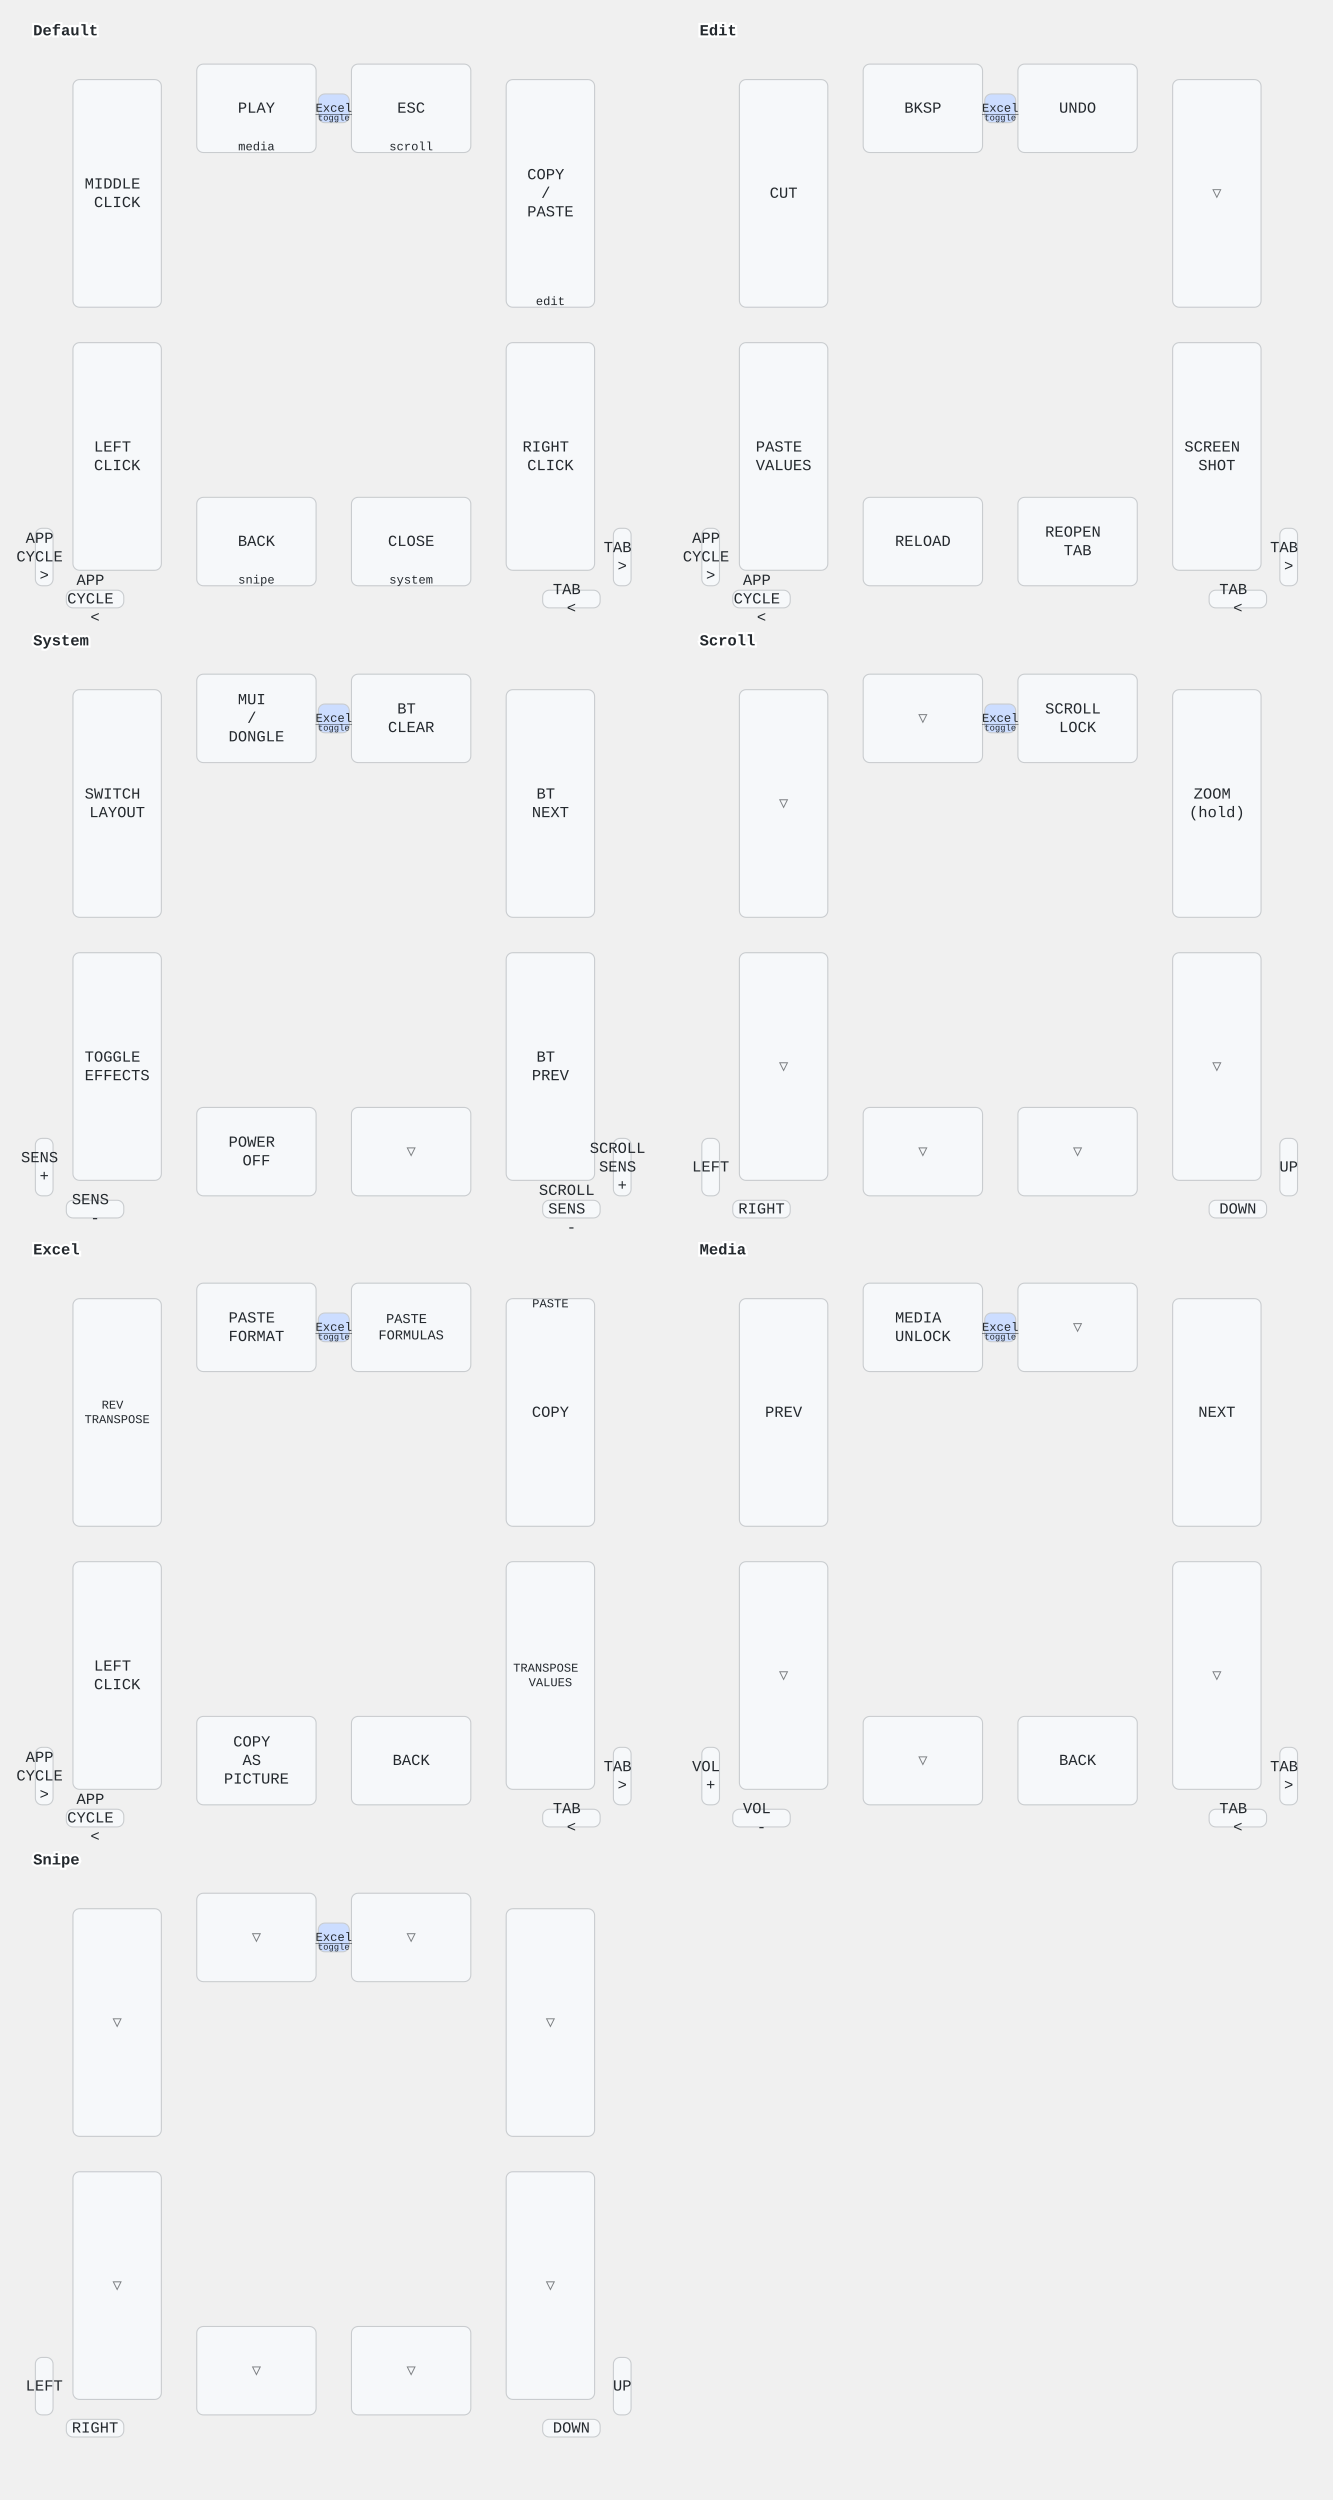
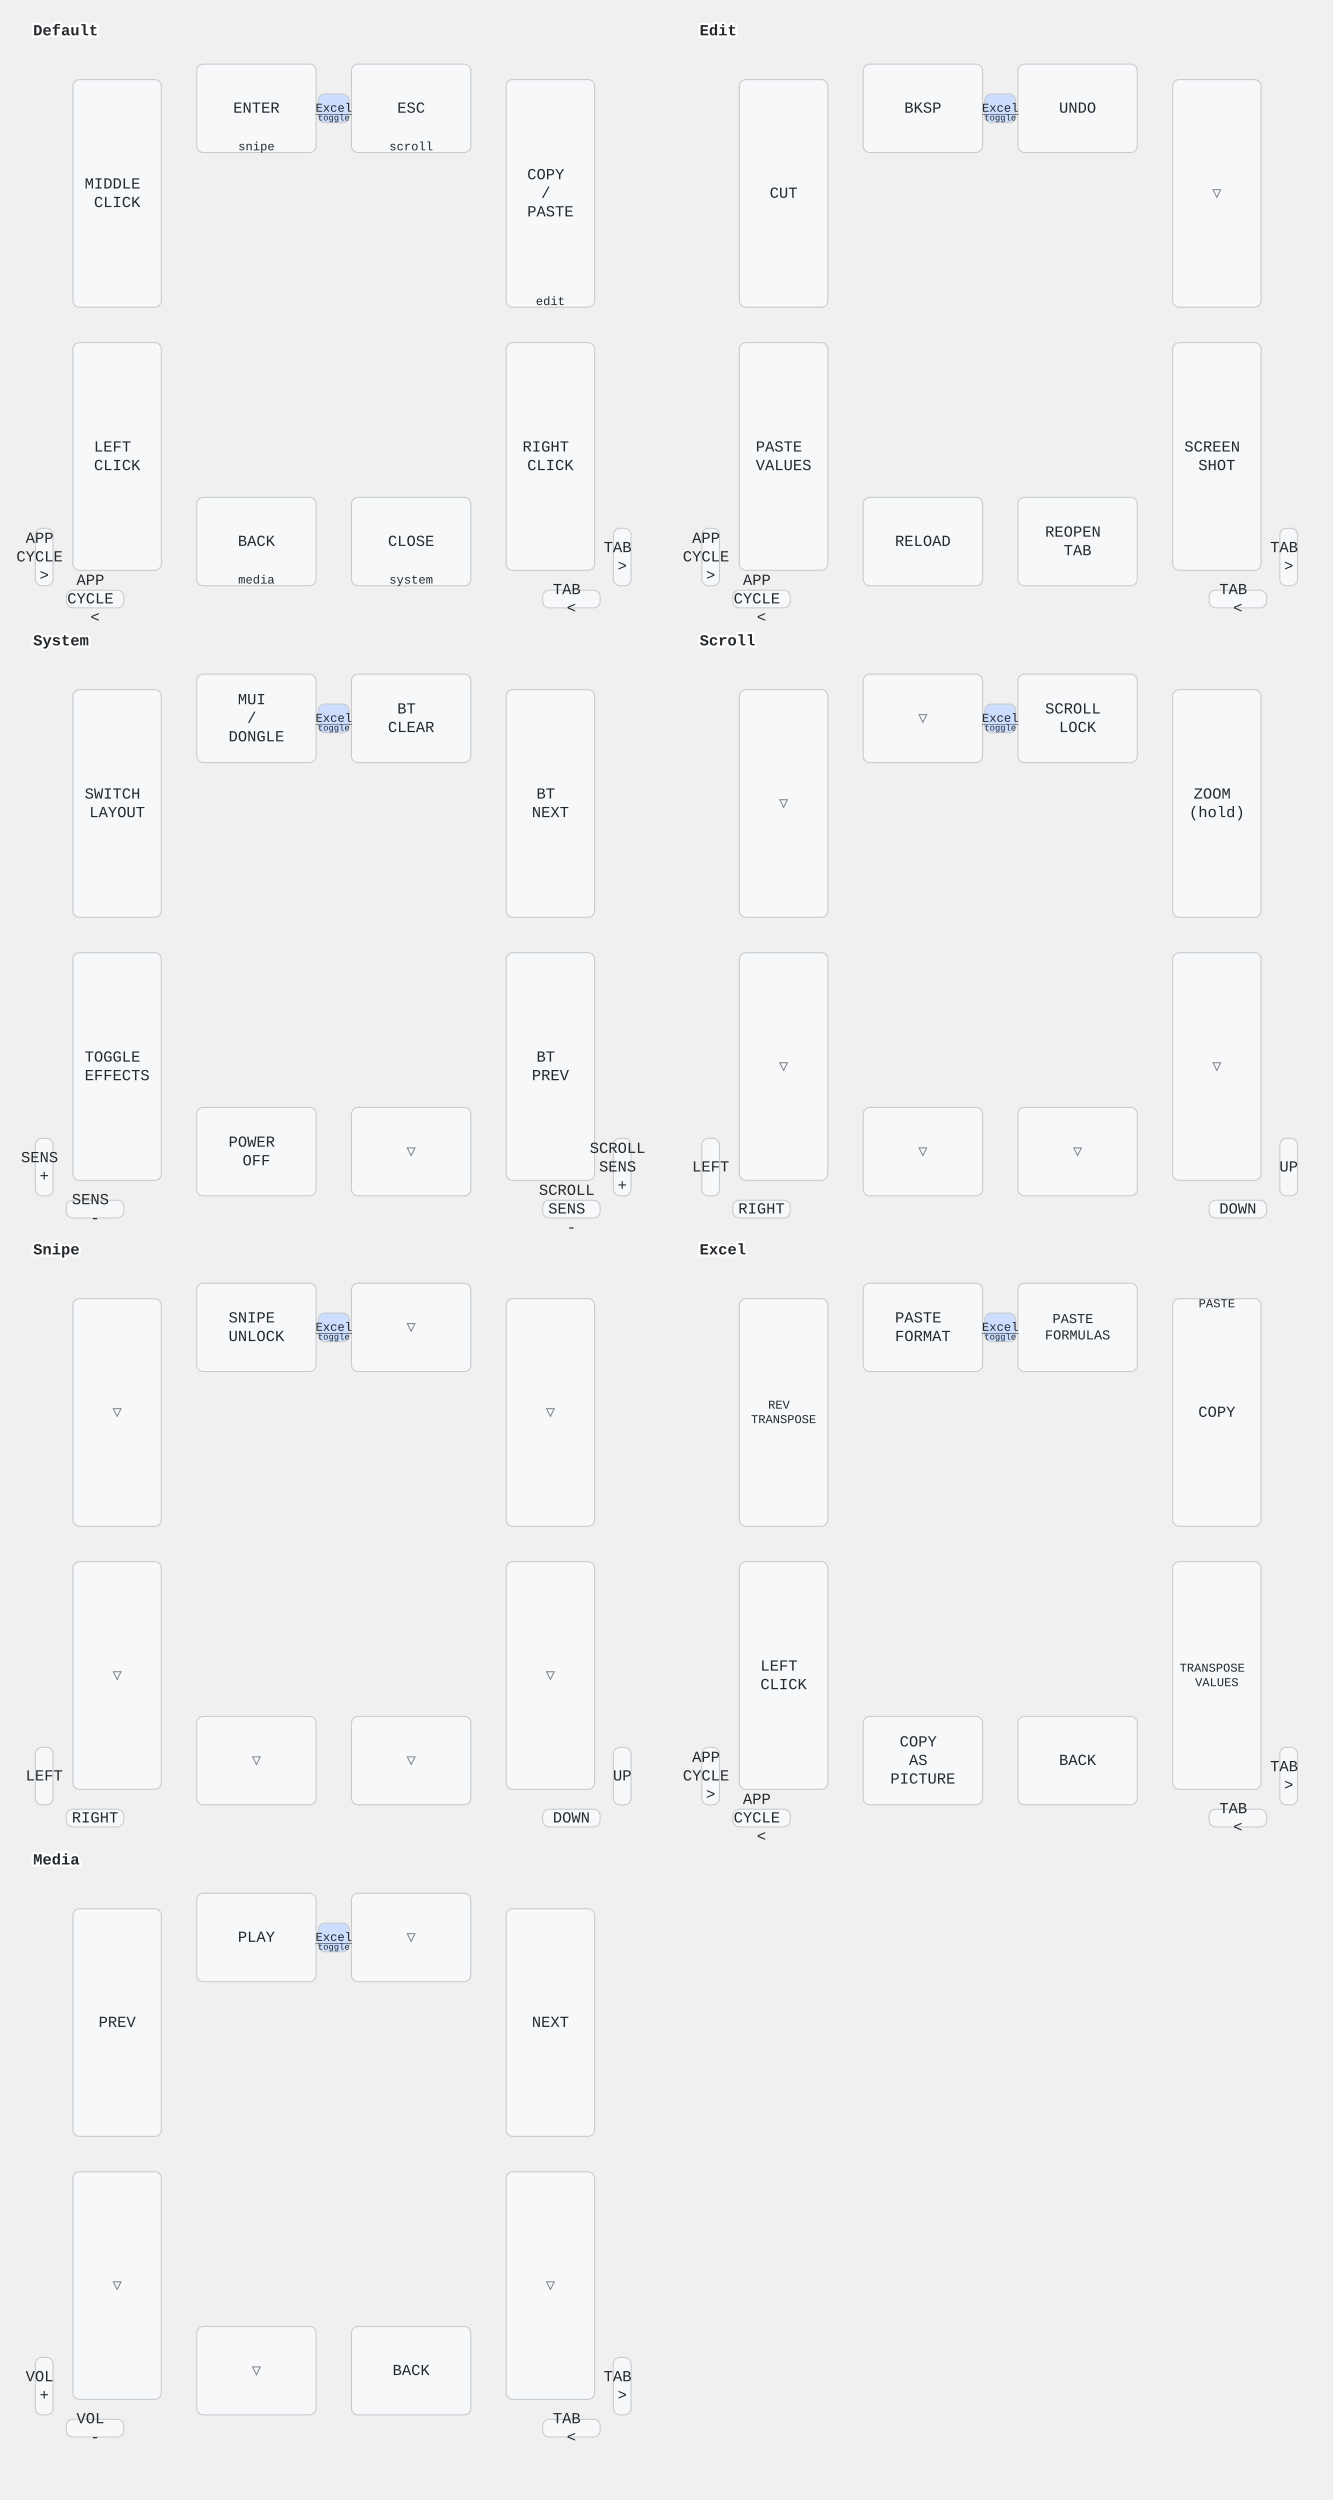
<svg xmlns="http://www.w3.org/2000/svg" width="1206" height="2262" viewBox="0 0 1206 2262" class="keymap">
  <style>/* inherit to force styles through use tags */
svg path {
    fill: inherit;
}

/* font and background color specifications */
svg.keymap {
    font-family: SFMono-Regular,Consolas,Liberation Mono,Menlo,monospace;
    font-size: 14px;
    font-kerning: normal;
    text-rendering: optimizeLegibility;
    fill: #24292e;
}

/* default key styling */
rect.key {
    fill: #f6f8fa;
}

rect.key, rect.combo {
    stroke: #c9cccf;
    stroke-width: 1;
}

/* default key side styling, only used is draw_key_sides is set */
rect.side {
    filter: brightness(90%);
}

/* color accent for combo boxes */
rect.combo, rect.combo-separate {
    fill: #cdf;
}

/* color accent for held keys */
rect.held, rect.combo.held {
    fill: #fdd;
}

/* color accent for ghost (optional) keys */
rect.ghost, rect.combo.ghost {
    stroke-dasharray: 4, 4;
    stroke-width: 2;
}

text {
    text-anchor: middle;
    dominant-baseline: middle;
}

/* styling for layer labels */
text.label {
    font-weight: bold;
    text-anchor: start;
    stroke: white;
    stroke-width: 4;
    paint-order: stroke;
}

/* styling for optional footer */
text.footer {
    text-anchor: end;
    dominant-baseline: auto;
    stroke: white;
    stroke-width: 4;
    paint-order: stroke;
}

/* styling for combo tap, and key non-tap label text */
text.combo, text.hold, text.shifted, text.left, text.right, text.tl, text.tr, text.bl, text.br {
    font-size: 11px;
}

text.hold, text.bl, text.br {
    text-anchor: middle;
    dominant-baseline: auto;
}

text.shifted, text.tl, text.tr {
    text-anchor: middle;
    dominant-baseline: hanging;
}

text.left, text.tl, text.bl {
    text-anchor: start;
}

text.right, text.tr, text.br {
    text-anchor: end;
}

text.layer-activator {
    text-decoration: underline;
}

/* styling for hold/shifted label text in combo box */
text.combo.hold, text.combo.shifted, text.combo.left, text.combo.right {
    font-size: 8px;
}

/* lighter symbol for transparent keys */
text.trans {
    fill: #7b7e81;
}

/* styling for combo dendrons */
path.combo {
    stroke-width: 1;
    stroke: gray;
    fill: none;
}

/* Start Tabler Icons Cleanup */
/* cannot use height/width with glyphs */
.icon-tabler &gt; path {
    fill: inherit;
    stroke: inherit;
    stroke-width: 2;
}
/* hide tabler's default box */
.icon-tabler &gt; path[stroke="none"][fill="none"] {
    visibility: hidden;
}
/* End Tabler Icons Cleanup */
</style>
  <g transform="translate(30, 0)" class="layer-Default">
    <text x="0" y="28" class="label" id="Default">Default</text>
    <g transform="translate(0, 56)">
      <g transform="translate(202, 42)" class="key keypos-0">
        <rect rx="6" ry="6" x="-54" y="-40" width="108" height="80" class="key" />
-         <text x="0" y="0" class="key tap">PLAY</text>
-         <text x="0" y="38" class="key hold">media</text>
+         <text x="0" y="0" class="key tap">ENTER</text>
+         <text x="0" y="38" class="key hold">snipe</text>
      </g>
      <g transform="translate(342, 42)" class="key keypos-1">
        <rect rx="6" ry="6" x="-54" y="-40" width="108" height="80" class="key" />
        <text x="0" y="0" class="key tap">ESC</text>
        <text x="0" y="38" class="key hold">scroll</text>
      </g>
      <g transform="translate(76, 119)" class="key keypos-2">
        <rect rx="6" ry="6" x="-40" y="-103" width="80" height="206" class="key" />
        <text x="0" y="0" class="key tap">
          <tspan x="0" dy="-0.6em">MIDDLE</tspan>
          <tspan x="0" dy="1.2em">CLICK</tspan>
        </text>
      </g>
      <g transform="translate(468, 119)" class="key keypos-3">
        <rect rx="6" ry="6" x="-40" y="-103" width="80" height="206" class="key" />
        <text x="0" y="0" class="key tap">
          <tspan x="0" dy="-1.2em">COPY</tspan>
          <tspan x="0" dy="1.2em">/</tspan>
          <tspan x="0" dy="1.2em">PASTE</tspan>
        </text>
        <text x="0" y="101" class="key hold">edit</text>
      </g>
      <g transform="translate(76, 357)" class="key keypos-4">
        <rect rx="6" ry="6" x="-40" y="-103" width="80" height="206" class="key" />
        <text x="0" y="0" class="key tap">
          <tspan x="0" dy="-0.6em">LEFT</tspan>
          <tspan x="0" dy="1.2em">CLICK</tspan>
        </text>
      </g>
      <g transform="translate(468, 357)" class="key keypos-5">
        <rect rx="6" ry="6" x="-40" y="-103" width="80" height="206" class="key" />
        <text x="0" y="0" class="key tap">
          <tspan x="0" dy="-0.6em">RIGHT</tspan>
          <tspan x="0" dy="1.2em">CLICK</tspan>
        </text>
      </g>
      <g transform="translate(202, 434)" class="key keypos-6">
        <rect rx="6" ry="6" x="-54" y="-40" width="108" height="80" class="key" />
        <text x="0" y="0" class="key tap">BACK</text>
-         <text x="0" y="38" class="key hold">snipe</text>
+         <text x="0" y="38" class="key hold">media</text>
      </g>
      <g transform="translate(342, 434)" class="key keypos-7">
        <rect rx="6" ry="6" x="-54" y="-40" width="108" height="80" class="key" />
        <text x="0" y="0" class="key tap">CLOSE</text>
        <text x="0" y="38" class="key hold">system</text>
      </g>
      <g transform="translate(10, 448)" class="key keypos-8">
        <rect rx="6" ry="6" x="-8" y="-26" width="16" height="52" class="key" />
        <text x="0" y="0" class="key tap">
          <tspan x="0" dy="-1.2em">APP</tspan>
          <tspan x="0" dy="1.2em">CYCLE</tspan>
          <tspan x="0" dy="1.2em">&gt;</tspan>
        </text>
      </g>
      <g transform="translate(533, 448)" class="key keypos-9">
        <rect rx="6" ry="6" x="-8" y="-26" width="16" height="52" class="key" />
        <text x="0" y="0" class="key tap">
          <tspan x="0" dy="-0.6em">TAB</tspan>
          <tspan x="0" dy="1.2em">&gt;</tspan>
        </text>
      </g>
      <g transform="translate(56, 486)" class="key keypos-10">
        <rect rx="6" ry="6" x="-26" y="-8" width="52" height="16" class="key" />
        <text x="0" y="0" class="key tap">
          <tspan x="0" dy="-1.2em">APP</tspan>
          <tspan x="0" dy="1.2em">CYCLE</tspan>
          <tspan x="0" dy="1.2em">&lt;</tspan>
        </text>
      </g>
      <g transform="translate(487, 486)" class="key keypos-11">
        <rect rx="6" ry="6" x="-26" y="-8" width="52" height="16" class="key" />
        <text x="0" y="0" class="key tap">
          <tspan x="0" dy="-0.6em">TAB</tspan>
          <tspan x="0" dy="1.2em">&lt;</tspan>
        </text>
      </g>
      <g class="combo combopos-0">
        <rect rx="6" ry="6" x="258" y="29" width="28" height="26" class="combo" />
        <a href="#Excel">
          <text x="272" y="42" class="combo tap layer-activator">Excel</text>
        </a>
        <text x="272" y="53" class="combo hold">toggle</text>
      </g>
    </g>
  </g>
  <g transform="translate(633, 0)" class="layer-Edit">
    <text x="0" y="28" class="label" id="Edit">Edit</text>
    <g transform="translate(0, 56)">
      <g transform="translate(202, 42)" class="key keypos-0">
        <rect rx="6" ry="6" x="-54" y="-40" width="108" height="80" class="key" />
        <text x="0" y="0" class="key tap">BKSP</text>
      </g>
      <g transform="translate(342, 42)" class="key keypos-1">
        <rect rx="6" ry="6" x="-54" y="-40" width="108" height="80" class="key" />
        <text x="0" y="0" class="key tap">UNDO</text>
      </g>
      <g transform="translate(76, 119)" class="key keypos-2">
        <rect rx="6" ry="6" x="-40" y="-103" width="80" height="206" class="key" />
        <text x="0" y="0" class="key tap">CUT</text>
      </g>
      <g transform="translate(468, 119)" class="key trans keypos-3">
        <rect rx="6" ry="6" x="-40" y="-103" width="80" height="206" class="key trans" />
        <text x="0" y="0" class="key trans tap">▽</text>
      </g>
      <g transform="translate(76, 357)" class="key keypos-4">
        <rect rx="6" ry="6" x="-40" y="-103" width="80" height="206" class="key" />
        <text x="0" y="0" class="key tap">
          <tspan x="0" dy="-0.6em">PASTE</tspan>
          <tspan x="0" dy="1.2em">VALUES</tspan>
        </text>
      </g>
      <g transform="translate(468, 357)" class="key keypos-5">
        <rect rx="6" ry="6" x="-40" y="-103" width="80" height="206" class="key" />
        <text x="0" y="0" class="key tap">
          <tspan x="0" dy="-0.6em">SCREEN</tspan>
          <tspan x="0" dy="1.2em">SHOT</tspan>
        </text>
      </g>
      <g transform="translate(202, 434)" class="key keypos-6">
        <rect rx="6" ry="6" x="-54" y="-40" width="108" height="80" class="key" />
        <text x="0" y="0" class="key tap">RELOAD</text>
      </g>
      <g transform="translate(342, 434)" class="key keypos-7">
        <rect rx="6" ry="6" x="-54" y="-40" width="108" height="80" class="key" />
        <text x="0" y="0" class="key tap">
          <tspan x="0" dy="-0.6em">REOPEN</tspan>
          <tspan x="0" dy="1.2em">TAB</tspan>
        </text>
      </g>
      <g transform="translate(10, 448)" class="key keypos-8">
        <rect rx="6" ry="6" x="-8" y="-26" width="16" height="52" class="key" />
        <text x="0" y="0" class="key tap">
          <tspan x="0" dy="-1.2em">APP</tspan>
          <tspan x="0" dy="1.2em">CYCLE</tspan>
          <tspan x="0" dy="1.2em">&gt;</tspan>
        </text>
      </g>
      <g transform="translate(533, 448)" class="key keypos-9">
        <rect rx="6" ry="6" x="-8" y="-26" width="16" height="52" class="key" />
        <text x="0" y="0" class="key tap">
          <tspan x="0" dy="-0.6em">TAB</tspan>
          <tspan x="0" dy="1.2em">&gt;</tspan>
        </text>
      </g>
      <g transform="translate(56, 486)" class="key keypos-10">
        <rect rx="6" ry="6" x="-26" y="-8" width="52" height="16" class="key" />
        <text x="0" y="0" class="key tap">
          <tspan x="0" dy="-1.2em">APP</tspan>
          <tspan x="0" dy="1.2em">CYCLE</tspan>
          <tspan x="0" dy="1.2em">&lt;</tspan>
        </text>
      </g>
      <g transform="translate(487, 486)" class="key keypos-11">
        <rect rx="6" ry="6" x="-26" y="-8" width="52" height="16" class="key" />
        <text x="0" y="0" class="key tap">
          <tspan x="0" dy="-0.6em">TAB</tspan>
          <tspan x="0" dy="1.2em">&lt;</tspan>
        </text>
      </g>
      <g class="combo combopos-0">
        <rect rx="6" ry="6" x="258" y="29" width="28" height="26" class="combo" />
        <a href="#Excel">
          <text x="272" y="42" class="combo tap layer-activator">Excel</text>
        </a>
        <text x="272" y="53" class="combo hold">toggle</text>
      </g>
    </g>
  </g>
  <g transform="translate(30, 552)" class="layer-System">
    <text x="0" y="28" class="label" id="System">System</text>
    <g transform="translate(0, 56)">
      <g transform="translate(202, 42)" class="key keypos-0">
        <rect rx="6" ry="6" x="-54" y="-40" width="108" height="80" class="key" />
        <text x="0" y="0" class="key tap">
          <tspan x="0" dy="-1.2em">MUI</tspan>
          <tspan x="0" dy="1.2em">/</tspan>
          <tspan x="0" dy="1.2em">DONGLE</tspan>
        </text>
      </g>
      <g transform="translate(342, 42)" class="key keypos-1">
        <rect rx="6" ry="6" x="-54" y="-40" width="108" height="80" class="key" />
        <text x="0" y="0" class="key tap">
          <tspan x="0" dy="-0.6em">BT</tspan>
          <tspan x="0" dy="1.2em">CLEAR</tspan>
        </text>
      </g>
      <g transform="translate(76, 119)" class="key keypos-2">
        <rect rx="6" ry="6" x="-40" y="-103" width="80" height="206" class="key" />
        <text x="0" y="0" class="key tap">
          <tspan x="0" dy="-0.6em">SWITCH</tspan>
          <tspan x="0" dy="1.2em">LAYOUT</tspan>
        </text>
      </g>
      <g transform="translate(468, 119)" class="key keypos-3">
        <rect rx="6" ry="6" x="-40" y="-103" width="80" height="206" class="key" />
        <text x="0" y="0" class="key tap">
          <tspan x="0" dy="-0.6em">BT</tspan>
          <tspan x="0" dy="1.2em">NEXT</tspan>
        </text>
      </g>
      <g transform="translate(76, 357)" class="key keypos-4">
        <rect rx="6" ry="6" x="-40" y="-103" width="80" height="206" class="key" />
        <text x="0" y="0" class="key tap">
          <tspan x="0" dy="-0.6em">TOGGLE</tspan>
          <tspan x="0" dy="1.2em">EFFECTS</tspan>
        </text>
      </g>
      <g transform="translate(468, 357)" class="key keypos-5">
        <rect rx="6" ry="6" x="-40" y="-103" width="80" height="206" class="key" />
        <text x="0" y="0" class="key tap">
          <tspan x="0" dy="-0.6em">BT</tspan>
          <tspan x="0" dy="1.2em">PREV</tspan>
        </text>
      </g>
      <g transform="translate(202, 434)" class="key keypos-6">
        <rect rx="6" ry="6" x="-54" y="-40" width="108" height="80" class="key" />
        <text x="0" y="0" class="key tap">
          <tspan x="0" dy="-0.6em">POWER</tspan>
          <tspan x="0" dy="1.2em">OFF</tspan>
        </text>
      </g>
      <g transform="translate(342, 434)" class="key trans keypos-7">
        <rect rx="6" ry="6" x="-54" y="-40" width="108" height="80" class="key trans" />
        <text x="0" y="0" class="key trans tap">▽</text>
      </g>
      <g transform="translate(10, 448)" class="key keypos-8">
        <rect rx="6" ry="6" x="-8" y="-26" width="16" height="52" class="key" />
        <text x="0" y="0" class="key tap">
          <tspan x="0" dy="-0.6em">SENS</tspan>
          <tspan x="0" dy="1.2em">+</tspan>
        </text>
      </g>
      <g transform="translate(533, 448)" class="key keypos-9">
        <rect rx="6" ry="6" x="-8" y="-26" width="16" height="52" class="key" />
        <text x="0" y="0" class="key tap">
          <tspan x="0" dy="-1.2em">SCROLL</tspan>
          <tspan x="0" dy="1.2em">SENS</tspan>
          <tspan x="0" dy="1.2em">+</tspan>
        </text>
      </g>
      <g transform="translate(56, 486)" class="key keypos-10">
        <rect rx="6" ry="6" x="-26" y="-8" width="52" height="16" class="key" />
        <text x="0" y="0" class="key tap">
          <tspan x="0" dy="-0.6em">SENS</tspan>
          <tspan x="0" dy="1.2em">-</tspan>
        </text>
      </g>
      <g transform="translate(487, 486)" class="key keypos-11">
        <rect rx="6" ry="6" x="-26" y="-8" width="52" height="16" class="key" />
        <text x="0" y="0" class="key tap">
          <tspan x="0" dy="-1.2em">SCROLL</tspan>
          <tspan x="0" dy="1.2em">SENS</tspan>
          <tspan x="0" dy="1.2em">-</tspan>
        </text>
      </g>
      <g class="combo combopos-0">
        <rect rx="6" ry="6" x="258" y="29" width="28" height="26" class="combo" />
        <a href="#Excel">
          <text x="272" y="42" class="combo tap layer-activator">Excel</text>
        </a>
        <text x="272" y="53" class="combo hold">toggle</text>
      </g>
    </g>
  </g>
  <g transform="translate(633, 552)" class="layer-Scroll">
    <text x="0" y="28" class="label" id="Scroll">Scroll</text>
    <g transform="translate(0, 56)">
      <g transform="translate(202, 42)" class="key trans keypos-0">
        <rect rx="6" ry="6" x="-54" y="-40" width="108" height="80" class="key trans" />
        <text x="0" y="0" class="key trans tap">▽</text>
      </g>
      <g transform="translate(342, 42)" class="key keypos-1">
        <rect rx="6" ry="6" x="-54" y="-40" width="108" height="80" class="key" />
        <text x="0" y="0" class="key tap">
          <tspan x="0" dy="-0.6em">SCROLL</tspan>
          <tspan x="0" dy="1.2em">LOCK</tspan>
        </text>
      </g>
      <g transform="translate(76, 119)" class="key trans keypos-2">
        <rect rx="6" ry="6" x="-40" y="-103" width="80" height="206" class="key trans" />
        <text x="0" y="0" class="key trans tap">▽</text>
      </g>
      <g transform="translate(468, 119)" class="key keypos-3">
        <rect rx="6" ry="6" x="-40" y="-103" width="80" height="206" class="key" />
        <text x="0" y="0" class="key tap">
          <tspan x="0" dy="-0.6em">ZOOM</tspan>
          <tspan x="0" dy="1.2em">(hold)</tspan>
        </text>
      </g>
      <g transform="translate(76, 357)" class="key trans keypos-4">
        <rect rx="6" ry="6" x="-40" y="-103" width="80" height="206" class="key trans" />
        <text x="0" y="0" class="key trans tap">▽</text>
      </g>
      <g transform="translate(468, 357)" class="key trans keypos-5">
        <rect rx="6" ry="6" x="-40" y="-103" width="80" height="206" class="key trans" />
        <text x="0" y="0" class="key trans tap">▽</text>
      </g>
      <g transform="translate(202, 434)" class="key trans keypos-6">
        <rect rx="6" ry="6" x="-54" y="-40" width="108" height="80" class="key trans" />
        <text x="0" y="0" class="key trans tap">▽</text>
      </g>
      <g transform="translate(342, 434)" class="key trans keypos-7">
        <rect rx="6" ry="6" x="-54" y="-40" width="108" height="80" class="key trans" />
        <text x="0" y="0" class="key trans tap">▽</text>
      </g>
      <g transform="translate(10, 448)" class="key keypos-8">
        <rect rx="6" ry="6" x="-8" y="-26" width="16" height="52" class="key" />
        <text x="0" y="0" class="key tap">LEFT</text>
      </g>
      <g transform="translate(533, 448)" class="key keypos-9">
        <rect rx="6" ry="6" x="-8" y="-26" width="16" height="52" class="key" />
        <text x="0" y="0" class="key tap">UP</text>
      </g>
      <g transform="translate(56, 486)" class="key keypos-10">
        <rect rx="6" ry="6" x="-26" y="-8" width="52" height="16" class="key" />
        <text x="0" y="0" class="key tap">RIGHT</text>
      </g>
      <g transform="translate(487, 486)" class="key keypos-11">
        <rect rx="6" ry="6" x="-26" y="-8" width="52" height="16" class="key" />
        <text x="0" y="0" class="key tap">DOWN</text>
      </g>
      <g class="combo combopos-0">
        <rect rx="6" ry="6" x="258" y="29" width="28" height="26" class="combo" />
        <a href="#Excel">
          <text x="272" y="42" class="combo tap layer-activator">Excel</text>
        </a>
        <text x="272" y="53" class="combo hold">toggle</text>
      </g>
    </g>
  </g>
-   <g transform="translate(30, 1103)" class="layer-Excel">
-     <text x="0" y="28" class="label" id="Excel">Excel</text>
+   <g transform="translate(30, 1103)" class="layer-Snipe">
+     <text x="0" y="28" class="label" id="Snipe">Snipe</text>
    <g transform="translate(0, 56)">
      <g transform="translate(202, 42)" class="key keypos-0">
        <rect rx="6" ry="6" x="-54" y="-40" width="108" height="80" class="key" />
        <text x="0" y="0" class="key tap">
-           <tspan x="0" dy="-0.6em">PASTE</tspan>
-           <tspan x="0" dy="1.2em">FORMAT</tspan>
-         </text>
-       </g>
-       <g transform="translate(342, 42)" class="key keypos-1">
-         <rect rx="6" ry="6" x="-54" y="-40" width="108" height="80" class="key" />
-         <text x="0" y="0" class="key tap">
-           <tspan x="0" dy="-0.6em" style="font-size: 88%">PASTE</tspan>
-           <tspan x="0" dy="1.2em" style="font-size: 88%">FORMULAS</tspan>
-         </text>
-       </g>
-       <g transform="translate(76, 119)" class="key keypos-2">
-         <rect rx="6" ry="6" x="-40" y="-103" width="80" height="206" class="key" />
-         <text x="0" y="0" class="key tap">
-           <tspan x="0" dy="-0.6em" style="font-size: 78%">REV</tspan>
-           <tspan x="0" dy="1.2em" style="font-size: 78%">TRANSPOSE</tspan>
-         </text>
-       </g>
-       <g transform="translate(468, 119)" class="key keypos-3">
-         <rect rx="6" ry="6" x="-40" y="-103" width="80" height="206" class="key" />
-         <text x="0" y="0" class="key tap">COPY</text>
-         <text x="0" y="-101" class="key shifted">PASTE</text>
-       </g>
-       <g transform="translate(76, 357)" class="key keypos-4">
-         <rect rx="6" ry="6" x="-40" y="-103" width="80" height="206" class="key" />
-         <text x="0" y="0" class="key tap">
-           <tspan x="0" dy="-0.6em">LEFT</tspan>
-           <tspan x="0" dy="1.2em">CLICK</tspan>
-         </text>
-       </g>
-       <g transform="translate(468, 357)" class="key keypos-5">
-         <rect rx="6" ry="6" x="-40" y="-103" width="80" height="206" class="key" />
-         <text x="0" y="0" class="key tap">
-           <tspan x="0" dy="-0.6em" style="font-size: 78%">TRANSPOSE</tspan>
-           <tspan x="0" dy="1.2em" style="font-size: 78%">VALUES</tspan>
-         </text>
-       </g>
-       <g transform="translate(202, 434)" class="key keypos-6">
-         <rect rx="6" ry="6" x="-54" y="-40" width="108" height="80" class="key" />
-         <text x="0" y="0" class="key tap">
-           <tspan x="0" dy="-1.2em">COPY</tspan>
-           <tspan x="0" dy="1.2em">AS</tspan>
-           <tspan x="0" dy="1.2em">PICTURE</tspan>
-         </text>
-       </g>
-       <g transform="translate(342, 434)" class="key keypos-7">
-         <rect rx="6" ry="6" x="-54" y="-40" width="108" height="80" class="key" />
-         <text x="0" y="0" class="key tap">BACK</text>
+           <tspan x="0" dy="-0.6em">SNIPE</tspan>
+           <tspan x="0" dy="1.2em">UNLOCK</tspan>
+         </text>
+       </g>
+       <g transform="translate(342, 42)" class="key trans keypos-1">
+         <rect rx="6" ry="6" x="-54" y="-40" width="108" height="80" class="key trans" />
+         <text x="0" y="0" class="key trans tap">▽</text>
+       </g>
+       <g transform="translate(76, 119)" class="key trans keypos-2">
+         <rect rx="6" ry="6" x="-40" y="-103" width="80" height="206" class="key trans" />
+         <text x="0" y="0" class="key trans tap">▽</text>
+       </g>
+       <g transform="translate(468, 119)" class="key trans keypos-3">
+         <rect rx="6" ry="6" x="-40" y="-103" width="80" height="206" class="key trans" />
+         <text x="0" y="0" class="key trans tap">▽</text>
+       </g>
+       <g transform="translate(76, 357)" class="key trans keypos-4">
+         <rect rx="6" ry="6" x="-40" y="-103" width="80" height="206" class="key trans" />
+         <text x="0" y="0" class="key trans tap">▽</text>
+       </g>
+       <g transform="translate(468, 357)" class="key trans keypos-5">
+         <rect rx="6" ry="6" x="-40" y="-103" width="80" height="206" class="key trans" />
+         <text x="0" y="0" class="key trans tap">▽</text>
+       </g>
+       <g transform="translate(202, 434)" class="key trans keypos-6">
+         <rect rx="6" ry="6" x="-54" y="-40" width="108" height="80" class="key trans" />
+         <text x="0" y="0" class="key trans tap">▽</text>
+       </g>
+       <g transform="translate(342, 434)" class="key trans keypos-7">
+         <rect rx="6" ry="6" x="-54" y="-40" width="108" height="80" class="key trans" />
+         <text x="0" y="0" class="key trans tap">▽</text>
      </g>
      <g transform="translate(10, 448)" class="key keypos-8">
        <rect rx="6" ry="6" x="-8" y="-26" width="16" height="52" class="key" />
-         <text x="0" y="0" class="key tap">
-           <tspan x="0" dy="-1.2em">APP</tspan>
-           <tspan x="0" dy="1.2em">CYCLE</tspan>
-           <tspan x="0" dy="1.2em">&gt;</tspan>
-         </text>
+         <text x="0" y="0" class="key tap">LEFT</text>
      </g>
      <g transform="translate(533, 448)" class="key keypos-9">
        <rect rx="6" ry="6" x="-8" y="-26" width="16" height="52" class="key" />
-         <text x="0" y="0" class="key tap">
-           <tspan x="0" dy="-0.6em">TAB</tspan>
-           <tspan x="0" dy="1.2em">&gt;</tspan>
-         </text>
+         <text x="0" y="0" class="key tap">UP</text>
      </g>
      <g transform="translate(56, 486)" class="key keypos-10">
        <rect rx="6" ry="6" x="-26" y="-8" width="52" height="16" class="key" />
-         <text x="0" y="0" class="key tap">
-           <tspan x="0" dy="-1.2em">APP</tspan>
-           <tspan x="0" dy="1.2em">CYCLE</tspan>
-           <tspan x="0" dy="1.2em">&lt;</tspan>
-         </text>
+         <text x="0" y="0" class="key tap">RIGHT</text>
      </g>
      <g transform="translate(487, 486)" class="key keypos-11">
        <rect rx="6" ry="6" x="-26" y="-8" width="52" height="16" class="key" />
-         <text x="0" y="0" class="key tap">
-           <tspan x="0" dy="-0.6em">TAB</tspan>
-           <tspan x="0" dy="1.2em">&lt;</tspan>
-         </text>
+         <text x="0" y="0" class="key tap">DOWN</text>
      </g>
      <g class="combo combopos-0">
        <rect rx="6" ry="6" x="258" y="29" width="28" height="26" class="combo" />
        <a href="#Excel">
          <text x="272" y="42" class="combo tap layer-activator">Excel</text>
        </a>
        <text x="272" y="53" class="combo hold">toggle</text>
      </g>
    </g>
  </g>
-   <g transform="translate(633, 1103)" class="layer-Media">
-     <text x="0" y="28" class="label" id="Media">Media</text>
+   <g transform="translate(633, 1103)" class="layer-Excel">
+     <text x="0" y="28" class="label" id="Excel">Excel</text>
    <g transform="translate(0, 56)">
      <g transform="translate(202, 42)" class="key keypos-0">
        <rect rx="6" ry="6" x="-54" y="-40" width="108" height="80" class="key" />
        <text x="0" y="0" class="key tap">
-           <tspan x="0" dy="-0.6em">MEDIA</tspan>
-           <tspan x="0" dy="1.2em">UNLOCK</tspan>
-         </text>
-       </g>
-       <g transform="translate(342, 42)" class="key trans keypos-1">
-         <rect rx="6" ry="6" x="-54" y="-40" width="108" height="80" class="key trans" />
-         <text x="0" y="0" class="key trans tap">▽</text>
+           <tspan x="0" dy="-0.6em">PASTE</tspan>
+           <tspan x="0" dy="1.2em">FORMAT</tspan>
+         </text>
+       </g>
+       <g transform="translate(342, 42)" class="key keypos-1">
+         <rect rx="6" ry="6" x="-54" y="-40" width="108" height="80" class="key" />
+         <text x="0" y="0" class="key tap">
+           <tspan x="0" dy="-0.6em" style="font-size: 88%">PASTE</tspan>
+           <tspan x="0" dy="1.2em" style="font-size: 88%">FORMULAS</tspan>
+         </text>
      </g>
      <g transform="translate(76, 119)" class="key keypos-2">
        <rect rx="6" ry="6" x="-40" y="-103" width="80" height="206" class="key" />
-         <text x="0" y="0" class="key tap">PREV</text>
+         <text x="0" y="0" class="key tap">
+           <tspan x="0" dy="-0.6em" style="font-size: 78%">REV</tspan>
+           <tspan x="0" dy="1.2em" style="font-size: 78%">TRANSPOSE</tspan>
+         </text>
      </g>
      <g transform="translate(468, 119)" class="key keypos-3">
        <rect rx="6" ry="6" x="-40" y="-103" width="80" height="206" class="key" />
-         <text x="0" y="0" class="key tap">NEXT</text>
-       </g>
-       <g transform="translate(76, 357)" class="key trans keypos-4">
-         <rect rx="6" ry="6" x="-40" y="-103" width="80" height="206" class="key trans" />
-         <text x="0" y="0" class="key trans tap">▽</text>
-       </g>
-       <g transform="translate(468, 357)" class="key trans keypos-5">
-         <rect rx="6" ry="6" x="-40" y="-103" width="80" height="206" class="key trans" />
-         <text x="0" y="0" class="key trans tap">▽</text>
-       </g>
-       <g transform="translate(202, 434)" class="key trans keypos-6">
-         <rect rx="6" ry="6" x="-54" y="-40" width="108" height="80" class="key trans" />
-         <text x="0" y="0" class="key trans tap">▽</text>
+         <text x="0" y="0" class="key tap">COPY</text>
+         <text x="0" y="-101" class="key shifted">PASTE</text>
+       </g>
+       <g transform="translate(76, 357)" class="key keypos-4">
+         <rect rx="6" ry="6" x="-40" y="-103" width="80" height="206" class="key" />
+         <text x="0" y="0" class="key tap">
+           <tspan x="0" dy="-0.6em">LEFT</tspan>
+           <tspan x="0" dy="1.2em">CLICK</tspan>
+         </text>
+       </g>
+       <g transform="translate(468, 357)" class="key keypos-5">
+         <rect rx="6" ry="6" x="-40" y="-103" width="80" height="206" class="key" />
+         <text x="0" y="0" class="key tap">
+           <tspan x="0" dy="-0.6em" style="font-size: 78%">TRANSPOSE</tspan>
+           <tspan x="0" dy="1.2em" style="font-size: 78%">VALUES</tspan>
+         </text>
+       </g>
+       <g transform="translate(202, 434)" class="key keypos-6">
+         <rect rx="6" ry="6" x="-54" y="-40" width="108" height="80" class="key" />
+         <text x="0" y="0" class="key tap">
+           <tspan x="0" dy="-1.2em">COPY</tspan>
+           <tspan x="0" dy="1.2em">AS</tspan>
+           <tspan x="0" dy="1.2em">PICTURE</tspan>
+         </text>
      </g>
      <g transform="translate(342, 434)" class="key keypos-7">
        <rect rx="6" ry="6" x="-54" y="-40" width="108" height="80" class="key" />
        <text x="0" y="0" class="key tap">BACK</text>
      </g>
      <g transform="translate(10, 448)" class="key keypos-8">
        <rect rx="6" ry="6" x="-8" y="-26" width="16" height="52" class="key" />
        <text x="0" y="0" class="key tap">
-           <tspan x="0" dy="-0.6em">VOL</tspan>
-           <tspan x="0" dy="1.2em">+</tspan>
+           <tspan x="0" dy="-1.2em">APP</tspan>
+           <tspan x="0" dy="1.2em">CYCLE</tspan>
+           <tspan x="0" dy="1.2em">&gt;</tspan>
        </text>
      </g>
      <g transform="translate(533, 448)" class="key keypos-9">
        <rect rx="6" ry="6" x="-8" y="-26" width="16" height="52" class="key" />
        <text x="0" y="0" class="key tap">
          <tspan x="0" dy="-0.6em">TAB</tspan>
          <tspan x="0" dy="1.2em">&gt;</tspan>
        </text>
      </g>
      <g transform="translate(56, 486)" class="key keypos-10">
        <rect rx="6" ry="6" x="-26" y="-8" width="52" height="16" class="key" />
        <text x="0" y="0" class="key tap">
-           <tspan x="0" dy="-0.6em">VOL</tspan>
-           <tspan x="0" dy="1.2em">-</tspan>
+           <tspan x="0" dy="-1.2em">APP</tspan>
+           <tspan x="0" dy="1.2em">CYCLE</tspan>
+           <tspan x="0" dy="1.2em">&lt;</tspan>
        </text>
      </g>
      <g transform="translate(487, 486)" class="key keypos-11">
        <rect rx="6" ry="6" x="-26" y="-8" width="52" height="16" class="key" />
        <text x="0" y="0" class="key tap">
          <tspan x="0" dy="-0.6em">TAB</tspan>
          <tspan x="0" dy="1.2em">&lt;</tspan>
        </text>
      </g>
      <g class="combo combopos-0">
        <rect rx="6" ry="6" x="258" y="29" width="28" height="26" class="combo" />
        <a href="#Excel">
          <text x="272" y="42" class="combo tap layer-activator">Excel</text>
        </a>
        <text x="272" y="53" class="combo hold">toggle</text>
      </g>
    </g>
  </g>
-   <g transform="translate(30, 1655)" class="layer-Snipe">
-     <text x="0" y="28" class="label" id="Snipe">Snipe</text>
+   <g transform="translate(30, 1655)" class="layer-Media">
+     <text x="0" y="28" class="label" id="Media">Media</text>
    <g transform="translate(0, 56)">
-       <g transform="translate(202, 42)" class="key trans keypos-0">
-         <rect rx="6" ry="6" x="-54" y="-40" width="108" height="80" class="key trans" />
-         <text x="0" y="0" class="key trans tap">▽</text>
+       <g transform="translate(202, 42)" class="key keypos-0">
+         <rect rx="6" ry="6" x="-54" y="-40" width="108" height="80" class="key" />
+         <text x="0" y="0" class="key tap">PLAY</text>
      </g>
      <g transform="translate(342, 42)" class="key trans keypos-1">
        <rect rx="6" ry="6" x="-54" y="-40" width="108" height="80" class="key trans" />
        <text x="0" y="0" class="key trans tap">▽</text>
      </g>
-       <g transform="translate(76, 119)" class="key trans keypos-2">
-         <rect rx="6" ry="6" x="-40" y="-103" width="80" height="206" class="key trans" />
-         <text x="0" y="0" class="key trans tap">▽</text>
-       </g>
-       <g transform="translate(468, 119)" class="key trans keypos-3">
-         <rect rx="6" ry="6" x="-40" y="-103" width="80" height="206" class="key trans" />
-         <text x="0" y="0" class="key trans tap">▽</text>
+       <g transform="translate(76, 119)" class="key keypos-2">
+         <rect rx="6" ry="6" x="-40" y="-103" width="80" height="206" class="key" />
+         <text x="0" y="0" class="key tap">PREV</text>
+       </g>
+       <g transform="translate(468, 119)" class="key keypos-3">
+         <rect rx="6" ry="6" x="-40" y="-103" width="80" height="206" class="key" />
+         <text x="0" y="0" class="key tap">NEXT</text>
      </g>
      <g transform="translate(76, 357)" class="key trans keypos-4">
        <rect rx="6" ry="6" x="-40" y="-103" width="80" height="206" class="key trans" />
        <text x="0" y="0" class="key trans tap">▽</text>
      </g>
      <g transform="translate(468, 357)" class="key trans keypos-5">
        <rect rx="6" ry="6" x="-40" y="-103" width="80" height="206" class="key trans" />
        <text x="0" y="0" class="key trans tap">▽</text>
      </g>
      <g transform="translate(202, 434)" class="key trans keypos-6">
        <rect rx="6" ry="6" x="-54" y="-40" width="108" height="80" class="key trans" />
        <text x="0" y="0" class="key trans tap">▽</text>
      </g>
-       <g transform="translate(342, 434)" class="key trans keypos-7">
-         <rect rx="6" ry="6" x="-54" y="-40" width="108" height="80" class="key trans" />
-         <text x="0" y="0" class="key trans tap">▽</text>
+       <g transform="translate(342, 434)" class="key keypos-7">
+         <rect rx="6" ry="6" x="-54" y="-40" width="108" height="80" class="key" />
+         <text x="0" y="0" class="key tap">BACK</text>
      </g>
      <g transform="translate(10, 448)" class="key keypos-8">
        <rect rx="6" ry="6" x="-8" y="-26" width="16" height="52" class="key" />
-         <text x="0" y="0" class="key tap">LEFT</text>
+         <text x="0" y="0" class="key tap">
+           <tspan x="0" dy="-0.6em">VOL</tspan>
+           <tspan x="0" dy="1.2em">+</tspan>
+         </text>
      </g>
      <g transform="translate(533, 448)" class="key keypos-9">
        <rect rx="6" ry="6" x="-8" y="-26" width="16" height="52" class="key" />
-         <text x="0" y="0" class="key tap">UP</text>
+         <text x="0" y="0" class="key tap">
+           <tspan x="0" dy="-0.6em">TAB</tspan>
+           <tspan x="0" dy="1.2em">&gt;</tspan>
+         </text>
      </g>
      <g transform="translate(56, 486)" class="key keypos-10">
        <rect rx="6" ry="6" x="-26" y="-8" width="52" height="16" class="key" />
-         <text x="0" y="0" class="key tap">RIGHT</text>
+         <text x="0" y="0" class="key tap">
+           <tspan x="0" dy="-0.6em">VOL</tspan>
+           <tspan x="0" dy="1.2em">-</tspan>
+         </text>
      </g>
      <g transform="translate(487, 486)" class="key keypos-11">
        <rect rx="6" ry="6" x="-26" y="-8" width="52" height="16" class="key" />
-         <text x="0" y="0" class="key tap">DOWN</text>
+         <text x="0" y="0" class="key tap">
+           <tspan x="0" dy="-0.6em">TAB</tspan>
+           <tspan x="0" dy="1.2em">&lt;</tspan>
+         </text>
      </g>
      <g class="combo combopos-0">
        <rect rx="6" ry="6" x="258" y="29" width="28" height="26" class="combo" />
        <a href="#Excel">
          <text x="272" y="42" class="combo tap layer-activator">Excel</text>
        </a>
        <text x="272" y="53" class="combo hold">toggle</text>
      </g>
    </g>
  </g>
</svg>
